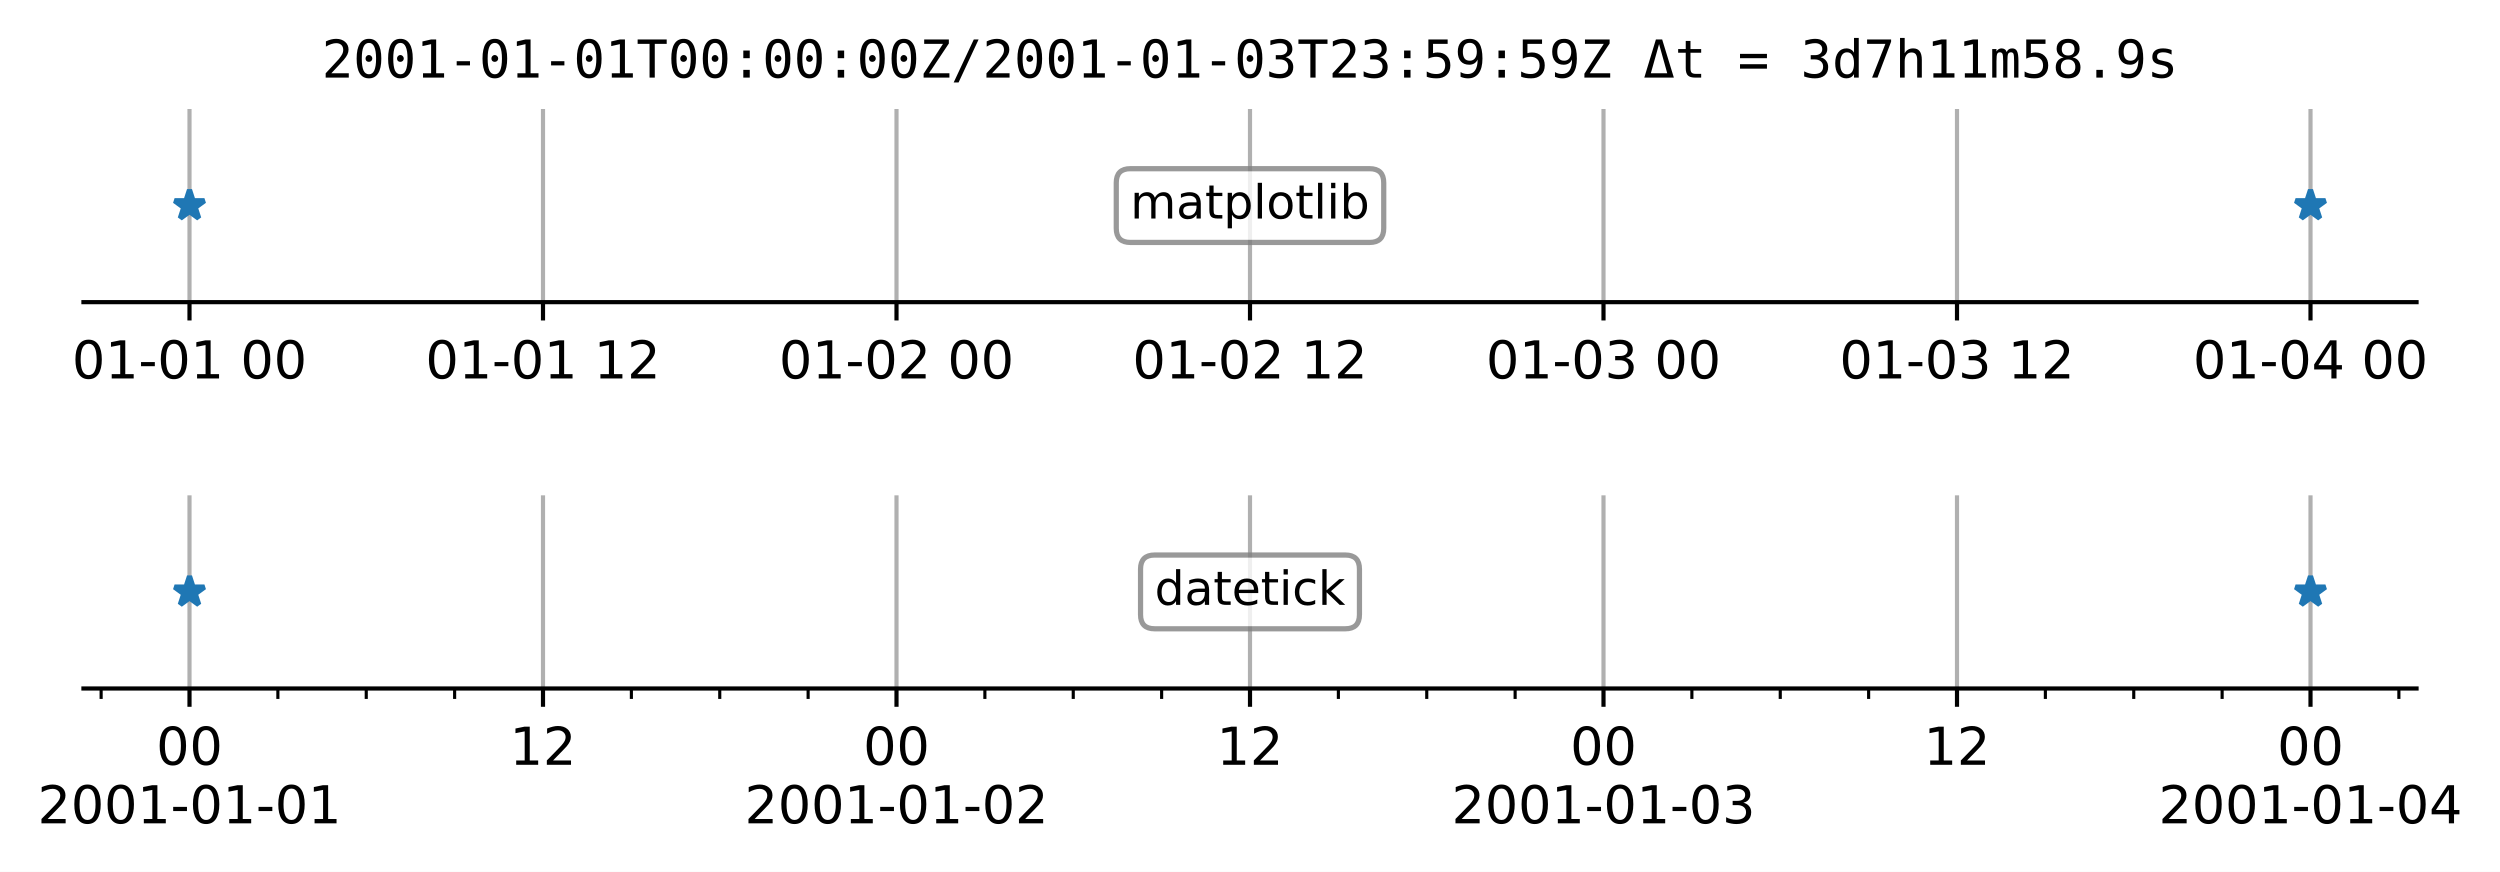
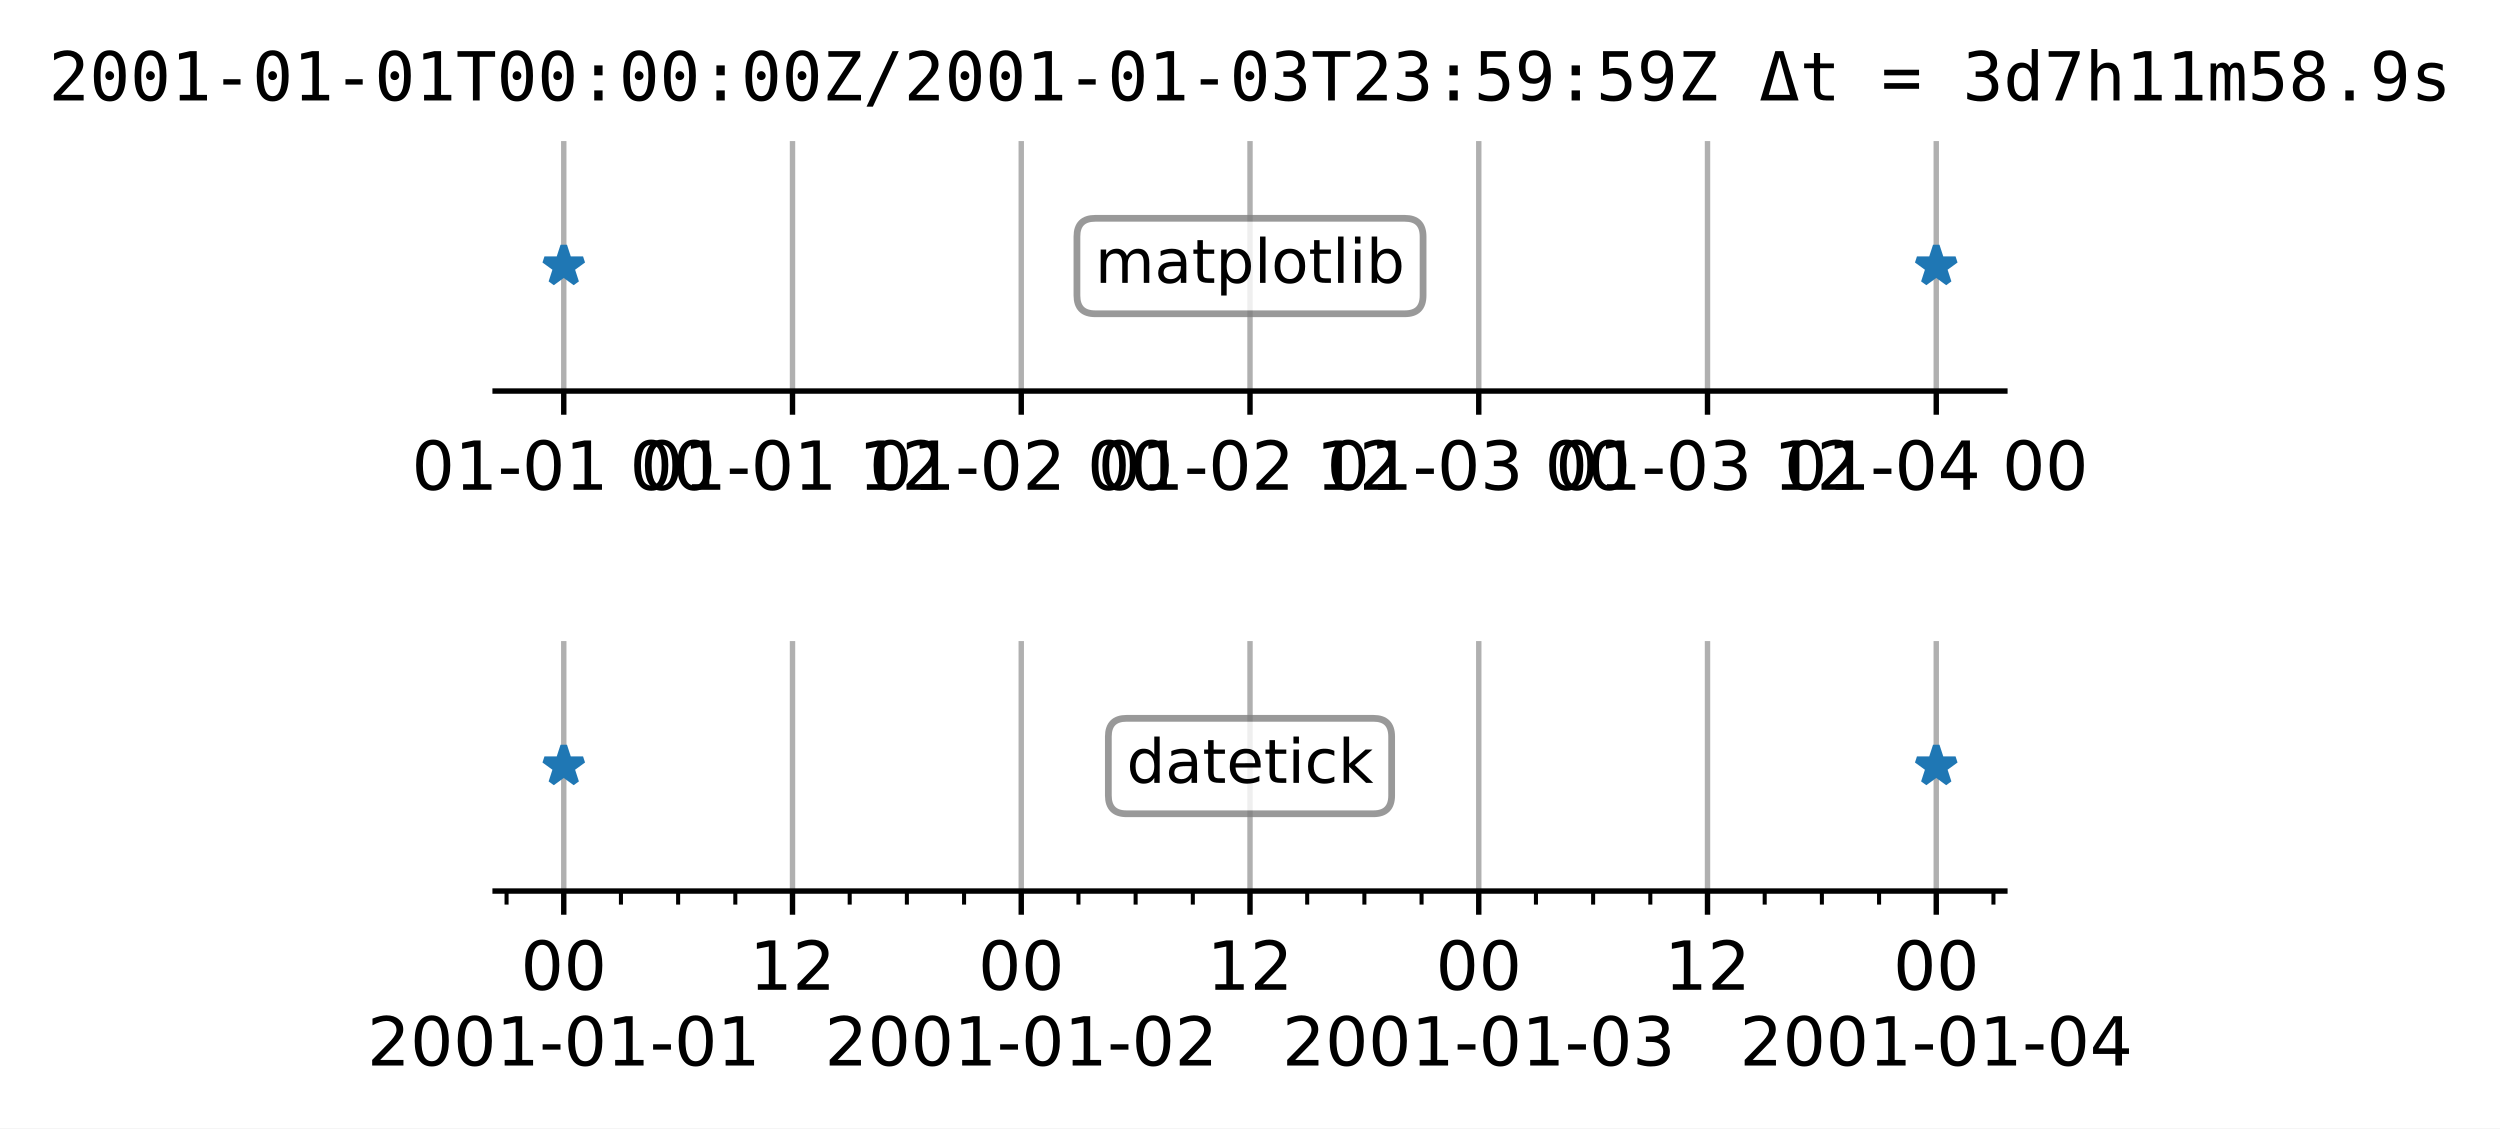
- <svg xmlns="http://www.w3.org/2000/svg" xmlns:xlink="http://www.w3.org/1999/xlink" width="478.335pt" height="166.808pt" viewBox="0 0 478.335 166.808" version="1.1">
+ <svg xmlns="http://www.w3.org/2000/svg" xmlns:xlink="http://www.w3.org/1999/xlink" width="369.598pt" height="166.808pt" viewBox="0 0 369.598 166.808" version="1.1">
  <defs>
    <style type="text/css">*{stroke-linejoin: round; stroke-linecap: butt}</style>
  </defs>
  <g id="figure_1">
    <g id="patch_1">
-       <path d="M 0 166.808  L 478.335 166.808  L 478.335 0  L 0 0  z " style="fill: #ffffff" />
+       <path d="M 0 166.808  L 369.598 166.808  L 369.598 0  L 0 0  z " style="fill: #ffffff" />
    </g>
    <g id="axes_1">
      <g id="patch_2">
-         <path d="M 15.967 57.812  L 462.367 57.812  L 462.367 20.852  L 15.967 20.852  z " style="fill: #ffffff" />
+         <path d="M 73.199 57.812  L 296.399 57.812  L 296.399 20.852  L 73.199 20.852  z " style="fill: #ffffff" />
      </g>
      <g id="matplotlib.axis_1">
        <g id="xtick_1">
          <g id="line2d_1">
-             <path d="M 36.258 57.812  L 36.258 20.852  " clip-path="url(#p197a7d5266)" style="fill: none; stroke: #b0b0b0; stroke-width: 0.8; stroke-linecap: square" />
+             <path d="M 83.345 57.812  L 83.345 20.852  " clip-path="url(#p746564288a)" style="fill: none; stroke: #b0b0b0; stroke-width: 0.8; stroke-linecap: square" />
          </g>
          <g id="line2d_2">
            <defs>
              <path id="m1e6c41ab66" d="M 0 0  L 0 3.5  " style="stroke: #000000; stroke-width: 0.8" />
            </defs>
            <g>
-               <use xlink:href="#m1e6c41ab66" x="36.258" y="57.812" style="stroke: #000000; stroke-width: 0.8" />
+               <use xlink:href="#m1e6c41ab66" x="83.345" y="57.812" style="stroke: #000000; stroke-width: 0.8" />
            </g>
          </g>
          <g id="text_1">
-             <text style="font-size: 10px; font-family: 'DejaVu Sans', 'Bitstream Vera Sans', 'Computer Modern Sans Serif', 'Lucida Grande', 'Verdana', 'Geneva', 'Lucid', 'Arial', 'Helvetica', 'Avant Garde', sans-serif; text-anchor: middle" x="36.258" y="72.41" transform="rotate(-0 36.25781 72.41)">01-01 00</text>
+             <text style="font-size: 10px; font-family: 'DejaVu Sans', 'Bitstream Vera Sans', 'Computer Modern Sans Serif', 'Lucida Grande', 'Verdana', 'Geneva', 'Lucid', 'Arial', 'Helvetica', 'Avant Garde', sans-serif; text-anchor: middle" x="83.345" y="72.41" transform="rotate(-0 83.34467 72.41)">01-01 00</text>
          </g>
        </g>
        <g id="xtick_2">
          <g id="line2d_3">
-             <path d="M 103.894 57.812  L 103.894 20.852  " clip-path="url(#p197a7d5266)" style="fill: none; stroke: #b0b0b0; stroke-width: 0.8; stroke-linecap: square" />
+             <path d="M 117.163 57.812  L 117.163 20.852  " clip-path="url(#p746564288a)" style="fill: none; stroke: #b0b0b0; stroke-width: 0.8; stroke-linecap: square" />
          </g>
          <g id="line2d_4">
            <g>
-               <use xlink:href="#m1e6c41ab66" x="103.894" y="57.812" style="stroke: #000000; stroke-width: 0.8" />
+               <use xlink:href="#m1e6c41ab66" x="117.163" y="57.812" style="stroke: #000000; stroke-width: 0.8" />
            </g>
          </g>
          <g id="text_2">
-             <text style="font-size: 10px; font-family: 'DejaVu Sans', 'Bitstream Vera Sans', 'Computer Modern Sans Serif', 'Lucida Grande', 'Verdana', 'Geneva', 'Lucid', 'Arial', 'Helvetica', 'Avant Garde', sans-serif; text-anchor: middle" x="103.894" y="72.41" transform="rotate(-0 103.8944 72.41)">01-01 12</text>
+             <text style="font-size: 10px; font-family: 'DejaVu Sans', 'Bitstream Vera Sans', 'Computer Modern Sans Serif', 'Lucida Grande', 'Verdana', 'Geneva', 'Lucid', 'Arial', 'Helvetica', 'Avant Garde', sans-serif; text-anchor: middle" x="117.163" y="72.41" transform="rotate(-0 117.163 72.41)">01-01 12</text>
          </g>
        </g>
        <g id="xtick_3">
          <g id="line2d_5">
-             <path d="M 171.531 57.812  L 171.531 20.852  " clip-path="url(#p197a7d5266)" style="fill: none; stroke: #b0b0b0; stroke-width: 0.8; stroke-linecap: square" />
+             <path d="M 150.981 57.812  L 150.981 20.852  " clip-path="url(#p746564288a)" style="fill: none; stroke: #b0b0b0; stroke-width: 0.8; stroke-linecap: square" />
          </g>
          <g id="line2d_6">
            <g>
-               <use xlink:href="#m1e6c41ab66" x="171.531" y="57.812" style="stroke: #000000; stroke-width: 0.8" />
+               <use xlink:href="#m1e6c41ab66" x="150.981" y="57.812" style="stroke: #000000; stroke-width: 0.8" />
            </g>
          </g>
          <g id="text_3">
-             <text style="font-size: 10px; font-family: 'DejaVu Sans', 'Bitstream Vera Sans', 'Computer Modern Sans Serif', 'Lucida Grande', 'Verdana', 'Geneva', 'Lucid', 'Arial', 'Helvetica', 'Avant Garde', sans-serif; text-anchor: middle" x="171.531" y="72.41" transform="rotate(-0 171.5311 72.41)">01-02 00</text>
+             <text style="font-size: 10px; font-family: 'DejaVu Sans', 'Bitstream Vera Sans', 'Computer Modern Sans Serif', 'Lucida Grande', 'Verdana', 'Geneva', 'Lucid', 'Arial', 'Helvetica', 'Avant Garde', sans-serif; text-anchor: middle" x="150.981" y="72.41" transform="rotate(-0 150.9813 72.41)">01-02 00</text>
          </g>
        </g>
        <g id="xtick_4">
          <g id="line2d_7">
-             <path d="M 239.168 57.812  L 239.168 20.852  " clip-path="url(#p197a7d5266)" style="fill: none; stroke: #b0b0b0; stroke-width: 0.8; stroke-linecap: square" />
+             <path d="M 184.8 57.812  L 184.8 20.852  " clip-path="url(#p746564288a)" style="fill: none; stroke: #b0b0b0; stroke-width: 0.8; stroke-linecap: square" />
          </g>
          <g id="line2d_8">
            <g>
-               <use xlink:href="#m1e6c41ab66" x="239.168" y="57.812" style="stroke: #000000; stroke-width: 0.8" />
+               <use xlink:href="#m1e6c41ab66" x="184.8" y="57.812" style="stroke: #000000; stroke-width: 0.8" />
            </g>
          </g>
          <g id="text_4">
-             <text style="font-size: 10px; font-family: 'DejaVu Sans', 'Bitstream Vera Sans', 'Computer Modern Sans Serif', 'Lucida Grande', 'Verdana', 'Geneva', 'Lucid', 'Arial', 'Helvetica', 'Avant Garde', sans-serif; text-anchor: middle" x="239.168" y="72.41" transform="rotate(-0 239.1677 72.41)">01-02 12</text>
+             <text style="font-size: 10px; font-family: 'DejaVu Sans', 'Bitstream Vera Sans', 'Computer Modern Sans Serif', 'Lucida Grande', 'Verdana', 'Geneva', 'Lucid', 'Arial', 'Helvetica', 'Avant Garde', sans-serif; text-anchor: middle" x="184.8" y="72.41" transform="rotate(-0 184.7996 72.41)">01-02 12</text>
          </g>
        </g>
        <g id="xtick_5">
          <g id="line2d_9">
-             <path d="M 306.804 57.812  L 306.804 20.852  " clip-path="url(#p197a7d5266)" style="fill: none; stroke: #b0b0b0; stroke-width: 0.8; stroke-linecap: square" />
+             <path d="M 218.618 57.812  L 218.618 20.852  " clip-path="url(#p746564288a)" style="fill: none; stroke: #b0b0b0; stroke-width: 0.8; stroke-linecap: square" />
          </g>
          <g id="line2d_10">
            <g>
-               <use xlink:href="#m1e6c41ab66" x="306.804" y="57.812" style="stroke: #000000; stroke-width: 0.8" />
+               <use xlink:href="#m1e6c41ab66" x="218.618" y="57.812" style="stroke: #000000; stroke-width: 0.8" />
            </g>
          </g>
          <g id="text_5">
-             <text style="font-size: 10px; font-family: 'DejaVu Sans', 'Bitstream Vera Sans', 'Computer Modern Sans Serif', 'Lucida Grande', 'Verdana', 'Geneva', 'Lucid', 'Arial', 'Helvetica', 'Avant Garde', sans-serif; text-anchor: middle" x="306.804" y="72.41" transform="rotate(-0 306.8043 72.41)">01-03 00</text>
+             <text style="font-size: 10px; font-family: 'DejaVu Sans', 'Bitstream Vera Sans', 'Computer Modern Sans Serif', 'Lucida Grande', 'Verdana', 'Geneva', 'Lucid', 'Arial', 'Helvetica', 'Avant Garde', sans-serif; text-anchor: middle" x="218.618" y="72.41" transform="rotate(-0 218.6179 72.41)">01-03 00</text>
          </g>
        </g>
        <g id="xtick_6">
          <g id="line2d_11">
-             <path d="M 374.441 57.812  L 374.441 20.852  " clip-path="url(#p197a7d5266)" style="fill: none; stroke: #b0b0b0; stroke-width: 0.8; stroke-linecap: square" />
+             <path d="M 252.436 57.812  L 252.436 20.852  " clip-path="url(#p746564288a)" style="fill: none; stroke: #b0b0b0; stroke-width: 0.8; stroke-linecap: square" />
          </g>
          <g id="line2d_12">
            <g>
-               <use xlink:href="#m1e6c41ab66" x="374.441" y="57.812" style="stroke: #000000; stroke-width: 0.8" />
+               <use xlink:href="#m1e6c41ab66" x="252.436" y="57.812" style="stroke: #000000; stroke-width: 0.8" />
            </g>
          </g>
          <g id="text_6">
-             <text style="font-size: 10px; font-family: 'DejaVu Sans', 'Bitstream Vera Sans', 'Computer Modern Sans Serif', 'Lucida Grande', 'Verdana', 'Geneva', 'Lucid', 'Arial', 'Helvetica', 'Avant Garde', sans-serif; text-anchor: middle" x="374.441" y="72.41" transform="rotate(-0 374.4409 72.41)">01-03 12</text>
+             <text style="font-size: 10px; font-family: 'DejaVu Sans', 'Bitstream Vera Sans', 'Computer Modern Sans Serif', 'Lucida Grande', 'Verdana', 'Geneva', 'Lucid', 'Arial', 'Helvetica', 'Avant Garde', sans-serif; text-anchor: middle" x="252.436" y="72.41" transform="rotate(-0 252.4362 72.41)">01-03 12</text>
          </g>
        </g>
        <g id="xtick_7">
          <g id="line2d_13">
-             <path d="M 442.078 57.812  L 442.078 20.852  " clip-path="url(#p197a7d5266)" style="fill: none; stroke: #b0b0b0; stroke-width: 0.8; stroke-linecap: square" />
+             <path d="M 286.255 57.812  L 286.255 20.852  " clip-path="url(#p746564288a)" style="fill: none; stroke: #b0b0b0; stroke-width: 0.8; stroke-linecap: square" />
          </g>
          <g id="line2d_14">
            <g>
-               <use xlink:href="#m1e6c41ab66" x="442.078" y="57.812" style="stroke: #000000; stroke-width: 0.8" />
+               <use xlink:href="#m1e6c41ab66" x="286.255" y="57.812" style="stroke: #000000; stroke-width: 0.8" />
            </g>
          </g>
          <g id="text_7">
-             <text style="font-size: 10px; font-family: 'DejaVu Sans', 'Bitstream Vera Sans', 'Computer Modern Sans Serif', 'Lucida Grande', 'Verdana', 'Geneva', 'Lucid', 'Arial', 'Helvetica', 'Avant Garde', sans-serif; text-anchor: middle" x="442.078" y="72.41" transform="rotate(-0 442.0776 72.41)">01-04 00</text>
+             <text style="font-size: 10px; font-family: 'DejaVu Sans', 'Bitstream Vera Sans', 'Computer Modern Sans Serif', 'Lucida Grande', 'Verdana', 'Geneva', 'Lucid', 'Arial', 'Helvetica', 'Avant Garde', sans-serif; text-anchor: middle" x="286.255" y="72.41" transform="rotate(-0 286.2545 72.41)">01-04 00</text>
          </g>
        </g>
      </g>
      <g id="line2d_15">
        <defs>
          <path id="maf42e94cd1" d="M 0 -3  L -0.674 -0.927  L -2.853 -0.927  L -1.09 0.354  L -1.763 2.427  L -0 1.146  L 1.763 2.427  L 1.09 0.354  L 2.853 -0.927  L 0.674 -0.927  z " style="stroke: #1f77b4; stroke-linejoin: bevel" />
        </defs>
-         <g clip-path="url(#p197a7d5266)">
-           <use xlink:href="#maf42e94cd1" x="36.258" y="39.332" style="fill: #1f77b4; stroke: #1f77b4; stroke-linejoin: bevel" />
-           <use xlink:href="#maf42e94cd1" x="442.076" y="39.332" style="fill: #1f77b4; stroke: #1f77b4; stroke-linejoin: bevel" />
+         <g clip-path="url(#p746564288a)">
+           <use xlink:href="#maf42e94cd1" x="83.345" y="39.332" style="fill: #1f77b4; stroke: #1f77b4; stroke-linejoin: bevel" />
+           <use xlink:href="#maf42e94cd1" x="286.254" y="39.332" style="fill: #1f77b4; stroke: #1f77b4; stroke-linejoin: bevel" />
        </g>
      </g>
      <g id="patch_3">
-         <path d="M 15.967 57.812  L 462.367 57.812  " style="fill: none; stroke: #000000; stroke-width: 0.8; stroke-linejoin: miter; stroke-linecap: square" />
+         <path d="M 73.199 57.812  L 296.399 57.812  " style="fill: none; stroke: #000000; stroke-width: 0.8; stroke-linejoin: miter; stroke-linecap: square" />
      </g>
      <g id="text_8">
        <g id="patch_4">
-           <path d="M 216.28 46.387  L 262.054 46.387  Q 264.754 46.387 264.754 43.687  L 264.754 34.976  Q 264.754 32.276 262.054 32.276  L 216.28 32.276  Q 213.58 32.276 213.58 34.976  L 213.58 43.687  Q 213.58 46.387 216.28 46.387  z " style="fill: #ffffff; opacity: 0.8; stroke: #808080; stroke-linejoin: miter" />
-         </g>
-         <text style="font-size: 9px; font-family: 'DejaVu Sans', 'Bitstream Vera Sans', 'Computer Modern Sans Serif', 'Lucida Grande', 'Verdana', 'Geneva', 'Lucid', 'Arial', 'Helvetica', 'Avant Garde', sans-serif; text-anchor: middle" x="239.167" y="41.815" transform="rotate(-0 239.1669 41.815)">matplotlib</text>
+           <path d="M 161.912 46.387  L 207.686 46.387  Q 210.386 46.387 210.386 43.687  L 210.386 34.976  Q 210.386 32.276 207.686 32.276  L 161.912 32.276  Q 159.213 32.276 159.213 34.976  L 159.213 43.687  Q 159.213 46.387 161.912 46.387  z " style="fill: #ffffff; opacity: 0.8; stroke: #808080; stroke-linejoin: miter" />
+         </g>
+         <text style="font-size: 9px; font-family: 'DejaVu Sans', 'Bitstream Vera Sans', 'Computer Modern Sans Serif', 'Lucida Grande', 'Verdana', 'Geneva', 'Lucid', 'Arial', 'Helvetica', 'Avant Garde', sans-serif; text-anchor: middle" x="184.799" y="41.815" transform="rotate(-0 184.7992 41.815)">matplotlib</text>
      </g>
      <g id="text_9">
-         <text style="font-size: 10px; font-family: 'DejaVu Sans Mono', 'Bitstream Vera Sans Mono', 'Computer Modern Typewriter', 'Andale Mono', 'Nimbus Mono L', 'Courier New', 'Courier', 'Fixed', 'Terminal', monospace; text-anchor: middle" x="239.167" y="14.852" transform="rotate(-0 239.1669 14.85156)">2001-01-01T00:00:00Z/2001-01-03T23:59:59Z Δt = 3d7h11m58.9s</text>
+         <text style="font-size: 10px; font-family: 'DejaVu Sans Mono', 'Bitstream Vera Sans Mono', 'Computer Modern Typewriter', 'Andale Mono', 'Nimbus Mono L', 'Courier New', 'Courier', 'Fixed', 'Terminal', monospace; text-anchor: middle" x="184.799" y="14.852" transform="rotate(-0 184.7992 14.85156)">2001-01-01T00:00:00Z/2001-01-03T23:59:59Z Δt = 3d7h11m58.9s</text>
      </g>
    </g>
    <g id="axes_2">
      <g id="patch_5">
-         <path d="M 15.967 131.732  L 462.367 131.732  L 462.367 94.772  L 15.967 94.772  z " style="fill: #ffffff" />
+         <path d="M 73.199 131.732  L 296.399 131.732  L 296.399 94.772  L 73.199 94.772  z " style="fill: #ffffff" />
      </g>
      <g id="matplotlib.axis_2">
        <g id="xtick_8">
          <g id="line2d_16">
-             <path d="M 36.258 131.732  L 36.258 94.772  " clip-path="url(#p3c443ca3a5)" style="fill: none; stroke: #b0b0b0; stroke-width: 0.8; stroke-linecap: square" />
+             <path d="M 83.345 131.732  L 83.345 94.772  " clip-path="url(#pf33b0b6771)" style="fill: none; stroke: #b0b0b0; stroke-width: 0.8; stroke-linecap: square" />
          </g>
          <g id="line2d_17">
            <g>
-               <use xlink:href="#m1e6c41ab66" x="36.258" y="131.732" style="stroke: #000000; stroke-width: 0.8" />
+               <use xlink:href="#m1e6c41ab66" x="83.345" y="131.732" style="stroke: #000000; stroke-width: 0.8" />
            </g>
          </g>
          <g id="text_10">
-             <text style="font-size: 10px; font-family: 'DejaVu Sans', 'Bitstream Vera Sans', 'Computer Modern Sans Serif', 'Lucida Grande', 'Verdana', 'Geneva', 'Lucid', 'Arial', 'Helvetica', 'Avant Garde', sans-serif" transform="translate(29.89531 146.33)">00</text>
-             <text style="font-size: 10px; font-family: 'DejaVu Sans', 'Bitstream Vera Sans', 'Computer Modern Sans Serif', 'Lucida Grande', 'Verdana', 'Geneva', 'Lucid', 'Arial', 'Helvetica', 'Avant Garde', sans-serif" transform="translate(7.2 157.5278)">2001-01-01</text>
+             <text style="font-size: 10px; font-family: 'DejaVu Sans', 'Bitstream Vera Sans', 'Computer Modern Sans Serif', 'Lucida Grande', 'Verdana', 'Geneva', 'Lucid', 'Arial', 'Helvetica', 'Avant Garde', sans-serif" transform="translate(76.98217 146.33)">00</text>
+             <text style="font-size: 10px; font-family: 'DejaVu Sans', 'Bitstream Vera Sans', 'Computer Modern Sans Serif', 'Lucida Grande', 'Verdana', 'Geneva', 'Lucid', 'Arial', 'Helvetica', 'Avant Garde', sans-serif" transform="translate(54.28686 157.5278)">2001-01-01</text>
          </g>
        </g>
        <g id="xtick_9">
          <g id="line2d_18">
-             <path d="M 103.894 131.732  L 103.894 94.772  " clip-path="url(#p3c443ca3a5)" style="fill: none; stroke: #b0b0b0; stroke-width: 0.8; stroke-linecap: square" />
+             <path d="M 117.163 131.732  L 117.163 94.772  " clip-path="url(#pf33b0b6771)" style="fill: none; stroke: #b0b0b0; stroke-width: 0.8; stroke-linecap: square" />
          </g>
          <g id="line2d_19">
            <g>
-               <use xlink:href="#m1e6c41ab66" x="103.894" y="131.732" style="stroke: #000000; stroke-width: 0.8" />
+               <use xlink:href="#m1e6c41ab66" x="117.163" y="131.732" style="stroke: #000000; stroke-width: 0.8" />
            </g>
          </g>
          <g id="text_11">
-             <text style="font-size: 10px; font-family: 'DejaVu Sans', 'Bitstream Vera Sans', 'Computer Modern Sans Serif', 'Lucida Grande', 'Verdana', 'Geneva', 'Lucid', 'Arial', 'Helvetica', 'Avant Garde', sans-serif; text-anchor: middle" x="103.894" y="146.33" transform="rotate(-0 103.8944 146.33)">12</text>
+             <text style="font-size: 10px; font-family: 'DejaVu Sans', 'Bitstream Vera Sans', 'Computer Modern Sans Serif', 'Lucida Grande', 'Verdana', 'Geneva', 'Lucid', 'Arial', 'Helvetica', 'Avant Garde', sans-serif; text-anchor: middle" x="117.163" y="146.33" transform="rotate(-0 117.163 146.33)">12</text>
          </g>
        </g>
        <g id="xtick_10">
          <g id="line2d_20">
-             <path d="M 171.531 131.732  L 171.531 94.772  " clip-path="url(#p3c443ca3a5)" style="fill: none; stroke: #b0b0b0; stroke-width: 0.8; stroke-linecap: square" />
+             <path d="M 150.981 131.732  L 150.981 94.772  " clip-path="url(#pf33b0b6771)" style="fill: none; stroke: #b0b0b0; stroke-width: 0.8; stroke-linecap: square" />
          </g>
          <g id="line2d_21">
            <g>
-               <use xlink:href="#m1e6c41ab66" x="171.531" y="131.732" style="stroke: #000000; stroke-width: 0.8" />
+               <use xlink:href="#m1e6c41ab66" x="150.981" y="131.732" style="stroke: #000000; stroke-width: 0.8" />
            </g>
          </g>
          <g id="text_12">
-             <text style="font-size: 10px; font-family: 'DejaVu Sans', 'Bitstream Vera Sans', 'Computer Modern Sans Serif', 'Lucida Grande', 'Verdana', 'Geneva', 'Lucid', 'Arial', 'Helvetica', 'Avant Garde', sans-serif" transform="translate(165.1686 146.33)">00</text>
-             <text style="font-size: 10px; font-family: 'DejaVu Sans', 'Bitstream Vera Sans', 'Computer Modern Sans Serif', 'Lucida Grande', 'Verdana', 'Geneva', 'Lucid', 'Arial', 'Helvetica', 'Avant Garde', sans-serif" transform="translate(142.4732 157.5278)">2001-01-02</text>
+             <text style="font-size: 10px; font-family: 'DejaVu Sans', 'Bitstream Vera Sans', 'Computer Modern Sans Serif', 'Lucida Grande', 'Verdana', 'Geneva', 'Lucid', 'Arial', 'Helvetica', 'Avant Garde', sans-serif" transform="translate(144.6188 146.33)">00</text>
+             <text style="font-size: 10px; font-family: 'DejaVu Sans', 'Bitstream Vera Sans', 'Computer Modern Sans Serif', 'Lucida Grande', 'Verdana', 'Geneva', 'Lucid', 'Arial', 'Helvetica', 'Avant Garde', sans-serif" transform="translate(121.9235 157.5278)">2001-01-02</text>
          </g>
        </g>
        <g id="xtick_11">
          <g id="line2d_22">
-             <path d="M 239.168 131.732  L 239.168 94.772  " clip-path="url(#p3c443ca3a5)" style="fill: none; stroke: #b0b0b0; stroke-width: 0.8; stroke-linecap: square" />
+             <path d="M 184.8 131.732  L 184.8 94.772  " clip-path="url(#pf33b0b6771)" style="fill: none; stroke: #b0b0b0; stroke-width: 0.8; stroke-linecap: square" />
          </g>
          <g id="line2d_23">
            <g>
-               <use xlink:href="#m1e6c41ab66" x="239.168" y="131.732" style="stroke: #000000; stroke-width: 0.8" />
+               <use xlink:href="#m1e6c41ab66" x="184.8" y="131.732" style="stroke: #000000; stroke-width: 0.8" />
            </g>
          </g>
          <g id="text_13">
-             <text style="font-size: 10px; font-family: 'DejaVu Sans', 'Bitstream Vera Sans', 'Computer Modern Sans Serif', 'Lucida Grande', 'Verdana', 'Geneva', 'Lucid', 'Arial', 'Helvetica', 'Avant Garde', sans-serif; text-anchor: middle" x="239.168" y="146.33" transform="rotate(-0 239.1677 146.33)">12</text>
+             <text style="font-size: 10px; font-family: 'DejaVu Sans', 'Bitstream Vera Sans', 'Computer Modern Sans Serif', 'Lucida Grande', 'Verdana', 'Geneva', 'Lucid', 'Arial', 'Helvetica', 'Avant Garde', sans-serif; text-anchor: middle" x="184.8" y="146.33" transform="rotate(-0 184.7996 146.33)">12</text>
          </g>
        </g>
        <g id="xtick_12">
          <g id="line2d_24">
-             <path d="M 306.804 131.732  L 306.804 94.772  " clip-path="url(#p3c443ca3a5)" style="fill: none; stroke: #b0b0b0; stroke-width: 0.8; stroke-linecap: square" />
+             <path d="M 218.618 131.732  L 218.618 94.772  " clip-path="url(#pf33b0b6771)" style="fill: none; stroke: #b0b0b0; stroke-width: 0.8; stroke-linecap: square" />
          </g>
          <g id="line2d_25">
            <g>
-               <use xlink:href="#m1e6c41ab66" x="306.804" y="131.732" style="stroke: #000000; stroke-width: 0.8" />
+               <use xlink:href="#m1e6c41ab66" x="218.618" y="131.732" style="stroke: #000000; stroke-width: 0.8" />
            </g>
          </g>
          <g id="text_14">
-             <text style="font-size: 10px; font-family: 'DejaVu Sans', 'Bitstream Vera Sans', 'Computer Modern Sans Serif', 'Lucida Grande', 'Verdana', 'Geneva', 'Lucid', 'Arial', 'Helvetica', 'Avant Garde', sans-serif" transform="translate(300.4418 146.33)">00</text>
-             <text style="font-size: 10px; font-family: 'DejaVu Sans', 'Bitstream Vera Sans', 'Computer Modern Sans Serif', 'Lucida Grande', 'Verdana', 'Geneva', 'Lucid', 'Arial', 'Helvetica', 'Avant Garde', sans-serif" transform="translate(277.7465 157.5278)">2001-01-03</text>
+             <text style="font-size: 10px; font-family: 'DejaVu Sans', 'Bitstream Vera Sans', 'Computer Modern Sans Serif', 'Lucida Grande', 'Verdana', 'Geneva', 'Lucid', 'Arial', 'Helvetica', 'Avant Garde', sans-serif" transform="translate(212.2554 146.33)">00</text>
+             <text style="font-size: 10px; font-family: 'DejaVu Sans', 'Bitstream Vera Sans', 'Computer Modern Sans Serif', 'Lucida Grande', 'Verdana', 'Geneva', 'Lucid', 'Arial', 'Helvetica', 'Avant Garde', sans-serif" transform="translate(189.5601 157.5278)">2001-01-03</text>
          </g>
        </g>
        <g id="xtick_13">
          <g id="line2d_26">
-             <path d="M 374.441 131.732  L 374.441 94.772  " clip-path="url(#p3c443ca3a5)" style="fill: none; stroke: #b0b0b0; stroke-width: 0.8; stroke-linecap: square" />
+             <path d="M 252.436 131.732  L 252.436 94.772  " clip-path="url(#pf33b0b6771)" style="fill: none; stroke: #b0b0b0; stroke-width: 0.8; stroke-linecap: square" />
          </g>
          <g id="line2d_27">
            <g>
-               <use xlink:href="#m1e6c41ab66" x="374.441" y="131.732" style="stroke: #000000; stroke-width: 0.8" />
+               <use xlink:href="#m1e6c41ab66" x="252.436" y="131.732" style="stroke: #000000; stroke-width: 0.8" />
            </g>
          </g>
          <g id="text_15">
-             <text style="font-size: 10px; font-family: 'DejaVu Sans', 'Bitstream Vera Sans', 'Computer Modern Sans Serif', 'Lucida Grande', 'Verdana', 'Geneva', 'Lucid', 'Arial', 'Helvetica', 'Avant Garde', sans-serif; text-anchor: middle" x="374.441" y="146.33" transform="rotate(-0 374.4409 146.33)">12</text>
+             <text style="font-size: 10px; font-family: 'DejaVu Sans', 'Bitstream Vera Sans', 'Computer Modern Sans Serif', 'Lucida Grande', 'Verdana', 'Geneva', 'Lucid', 'Arial', 'Helvetica', 'Avant Garde', sans-serif; text-anchor: middle" x="252.436" y="146.33" transform="rotate(-0 252.4362 146.33)">12</text>
          </g>
        </g>
        <g id="xtick_14">
          <g id="line2d_28">
-             <path d="M 442.078 131.732  L 442.078 94.772  " clip-path="url(#p3c443ca3a5)" style="fill: none; stroke: #b0b0b0; stroke-width: 0.8; stroke-linecap: square" />
+             <path d="M 286.255 131.732  L 286.255 94.772  " clip-path="url(#pf33b0b6771)" style="fill: none; stroke: #b0b0b0; stroke-width: 0.8; stroke-linecap: square" />
          </g>
          <g id="line2d_29">
            <g>
-               <use xlink:href="#m1e6c41ab66" x="442.078" y="131.732" style="stroke: #000000; stroke-width: 0.8" />
+               <use xlink:href="#m1e6c41ab66" x="286.255" y="131.732" style="stroke: #000000; stroke-width: 0.8" />
            </g>
          </g>
          <g id="text_16">
-             <text style="font-size: 10px; font-family: 'DejaVu Sans', 'Bitstream Vera Sans', 'Computer Modern Sans Serif', 'Lucida Grande', 'Verdana', 'Geneva', 'Lucid', 'Arial', 'Helvetica', 'Avant Garde', sans-serif" transform="translate(435.7151 146.33)">00</text>
-             <text style="font-size: 10px; font-family: 'DejaVu Sans', 'Bitstream Vera Sans', 'Computer Modern Sans Serif', 'Lucida Grande', 'Verdana', 'Geneva', 'Lucid', 'Arial', 'Helvetica', 'Avant Garde', sans-serif" transform="translate(413.0197 157.5278)">2001-01-04</text>
+             <text style="font-size: 10px; font-family: 'DejaVu Sans', 'Bitstream Vera Sans', 'Computer Modern Sans Serif', 'Lucida Grande', 'Verdana', 'Geneva', 'Lucid', 'Arial', 'Helvetica', 'Avant Garde', sans-serif" transform="translate(279.892 146.33)">00</text>
+             <text style="font-size: 10px; font-family: 'DejaVu Sans', 'Bitstream Vera Sans', 'Computer Modern Sans Serif', 'Lucida Grande', 'Verdana', 'Geneva', 'Lucid', 'Arial', 'Helvetica', 'Avant Garde', sans-serif" transform="translate(257.1967 157.5278)">2001-01-04</text>
          </g>
        </g>
        <g id="xtick_15">
          <g id="line2d_30">
            <defs>
              <path id="m7da8c832f9" d="M 0 0  L 0 2  " style="stroke: #000000; stroke-width: 0.6" />
            </defs>
            <g>
-               <use xlink:href="#m7da8c832f9" x="19.349" y="131.732" style="stroke: #000000; stroke-width: 0.6" />
+               <use xlink:href="#m7da8c832f9" x="74.89" y="131.732" style="stroke: #000000; stroke-width: 0.6" />
            </g>
          </g>
        </g>
        <g id="xtick_16">
          <g id="line2d_31">
            <g>
-               <use xlink:href="#m7da8c832f9" x="53.167" y="131.732" style="stroke: #000000; stroke-width: 0.6" />
+               <use xlink:href="#m7da8c832f9" x="91.799" y="131.732" style="stroke: #000000; stroke-width: 0.6" />
            </g>
          </g>
        </g>
        <g id="xtick_17">
          <g id="line2d_32">
            <g>
-               <use xlink:href="#m7da8c832f9" x="70.076" y="131.732" style="stroke: #000000; stroke-width: 0.6" />
+               <use xlink:href="#m7da8c832f9" x="100.254" y="131.732" style="stroke: #000000; stroke-width: 0.6" />
            </g>
          </g>
        </g>
        <g id="xtick_18">
          <g id="line2d_33">
            <g>
-               <use xlink:href="#m7da8c832f9" x="86.985" y="131.732" style="stroke: #000000; stroke-width: 0.6" />
+               <use xlink:href="#m7da8c832f9" x="108.708" y="131.732" style="stroke: #000000; stroke-width: 0.6" />
            </g>
          </g>
        </g>
        <g id="xtick_19">
          <g id="line2d_34">
            <g>
-               <use xlink:href="#m7da8c832f9" x="120.804" y="131.732" style="stroke: #000000; stroke-width: 0.6" />
+               <use xlink:href="#m7da8c832f9" x="125.618" y="131.732" style="stroke: #000000; stroke-width: 0.6" />
            </g>
          </g>
        </g>
        <g id="xtick_20">
          <g id="line2d_35">
            <g>
-               <use xlink:href="#m7da8c832f9" x="137.713" y="131.732" style="stroke: #000000; stroke-width: 0.6" />
+               <use xlink:href="#m7da8c832f9" x="134.072" y="131.732" style="stroke: #000000; stroke-width: 0.6" />
            </g>
          </g>
        </g>
        <g id="xtick_21">
          <g id="line2d_36">
            <g>
-               <use xlink:href="#m7da8c832f9" x="154.622" y="131.732" style="stroke: #000000; stroke-width: 0.6" />
+               <use xlink:href="#m7da8c832f9" x="142.527" y="131.732" style="stroke: #000000; stroke-width: 0.6" />
            </g>
          </g>
        </g>
        <g id="xtick_22">
          <g id="line2d_37">
            <g>
-               <use xlink:href="#m7da8c832f9" x="188.44" y="131.732" style="stroke: #000000; stroke-width: 0.6" />
+               <use xlink:href="#m7da8c832f9" x="159.436" y="131.732" style="stroke: #000000; stroke-width: 0.6" />
            </g>
          </g>
        </g>
        <g id="xtick_23">
          <g id="line2d_38">
            <g>
-               <use xlink:href="#m7da8c832f9" x="205.349" y="131.732" style="stroke: #000000; stroke-width: 0.6" />
+               <use xlink:href="#m7da8c832f9" x="167.89" y="131.732" style="stroke: #000000; stroke-width: 0.6" />
            </g>
          </g>
        </g>
        <g id="xtick_24">
          <g id="line2d_39">
            <g>
-               <use xlink:href="#m7da8c832f9" x="222.259" y="131.732" style="stroke: #000000; stroke-width: 0.6" />
+               <use xlink:href="#m7da8c832f9" x="176.345" y="131.732" style="stroke: #000000; stroke-width: 0.6" />
            </g>
          </g>
        </g>
        <g id="xtick_25">
          <g id="line2d_40">
            <g>
-               <use xlink:href="#m7da8c832f9" x="256.077" y="131.732" style="stroke: #000000; stroke-width: 0.6" />
+               <use xlink:href="#m7da8c832f9" x="193.254" y="131.732" style="stroke: #000000; stroke-width: 0.6" />
            </g>
          </g>
        </g>
        <g id="xtick_26">
          <g id="line2d_41">
            <g>
-               <use xlink:href="#m7da8c832f9" x="272.986" y="131.732" style="stroke: #000000; stroke-width: 0.6" />
+               <use xlink:href="#m7da8c832f9" x="201.709" y="131.732" style="stroke: #000000; stroke-width: 0.6" />
            </g>
          </g>
        </g>
        <g id="xtick_27">
          <g id="line2d_42">
            <g>
-               <use xlink:href="#m7da8c832f9" x="289.895" y="131.732" style="stroke: #000000; stroke-width: 0.6" />
+               <use xlink:href="#m7da8c832f9" x="210.163" y="131.732" style="stroke: #000000; stroke-width: 0.6" />
            </g>
          </g>
        </g>
        <g id="xtick_28">
          <g id="line2d_43">
            <g>
-               <use xlink:href="#m7da8c832f9" x="323.713" y="131.732" style="stroke: #000000; stroke-width: 0.6" />
+               <use xlink:href="#m7da8c832f9" x="227.073" y="131.732" style="stroke: #000000; stroke-width: 0.6" />
            </g>
          </g>
        </g>
        <g id="xtick_29">
          <g id="line2d_44">
            <g>
-               <use xlink:href="#m7da8c832f9" x="340.623" y="131.732" style="stroke: #000000; stroke-width: 0.6" />
+               <use xlink:href="#m7da8c832f9" x="235.527" y="131.732" style="stroke: #000000; stroke-width: 0.6" />
            </g>
          </g>
        </g>
        <g id="xtick_30">
          <g id="line2d_45">
            <g>
-               <use xlink:href="#m7da8c832f9" x="357.532" y="131.732" style="stroke: #000000; stroke-width: 0.6" />
+               <use xlink:href="#m7da8c832f9" x="243.982" y="131.732" style="stroke: #000000; stroke-width: 0.6" />
            </g>
          </g>
        </g>
        <g id="xtick_31">
          <g id="line2d_46">
            <g>
-               <use xlink:href="#m7da8c832f9" x="391.35" y="131.732" style="stroke: #000000; stroke-width: 0.6" />
+               <use xlink:href="#m7da8c832f9" x="260.891" y="131.732" style="stroke: #000000; stroke-width: 0.6" />
            </g>
          </g>
        </g>
        <g id="xtick_32">
          <g id="line2d_47">
            <g>
-               <use xlink:href="#m7da8c832f9" x="408.259" y="131.732" style="stroke: #000000; stroke-width: 0.6" />
+               <use xlink:href="#m7da8c832f9" x="269.345" y="131.732" style="stroke: #000000; stroke-width: 0.6" />
            </g>
          </g>
        </g>
        <g id="xtick_33">
          <g id="line2d_48">
            <g>
-               <use xlink:href="#m7da8c832f9" x="425.168" y="131.732" style="stroke: #000000; stroke-width: 0.6" />
+               <use xlink:href="#m7da8c832f9" x="277.8" y="131.732" style="stroke: #000000; stroke-width: 0.6" />
            </g>
          </g>
        </g>
        <g id="xtick_34">
          <g id="line2d_49">
            <g>
-               <use xlink:href="#m7da8c832f9" x="458.987" y="131.732" style="stroke: #000000; stroke-width: 0.6" />
+               <use xlink:href="#m7da8c832f9" x="294.709" y="131.732" style="stroke: #000000; stroke-width: 0.6" />
            </g>
          </g>
        </g>
      </g>
      <g id="line2d_50">
-         <g clip-path="url(#p3c443ca3a5)">
-           <use xlink:href="#maf42e94cd1" x="36.258" y="113.252" style="fill: #1f77b4; stroke: #1f77b4; stroke-linejoin: bevel" />
-           <use xlink:href="#maf42e94cd1" x="442.076" y="113.252" style="fill: #1f77b4; stroke: #1f77b4; stroke-linejoin: bevel" />
+         <g clip-path="url(#pf33b0b6771)">
+           <use xlink:href="#maf42e94cd1" x="83.345" y="113.252" style="fill: #1f77b4; stroke: #1f77b4; stroke-linejoin: bevel" />
+           <use xlink:href="#maf42e94cd1" x="286.254" y="113.252" style="fill: #1f77b4; stroke: #1f77b4; stroke-linejoin: bevel" />
        </g>
      </g>
      <g id="patch_6">
-         <path d="M 15.967 131.732  L 462.367 131.732  " style="fill: none; stroke: #000000; stroke-width: 0.8; stroke-linejoin: miter; stroke-linecap: square" />
+         <path d="M 73.199 131.732  L 296.399 131.732  " style="fill: none; stroke: #000000; stroke-width: 0.8; stroke-linejoin: miter; stroke-linecap: square" />
      </g>
      <g id="text_17">
        <g id="patch_7">
-           <path d="M 220.925 120.307  L 257.409 120.307  Q 260.109 120.307 260.109 117.607  L 260.109 108.896  Q 260.109 106.196 257.409 106.196  L 220.925 106.196  Q 218.225 106.196 218.225 108.896  L 218.225 117.607  Q 218.225 120.307 220.925 120.307  z " style="fill: #ffffff; opacity: 0.8; stroke: #808080; stroke-linejoin: miter" />
-         </g>
-         <text style="font-size: 9px; font-family: 'DejaVu Sans', 'Bitstream Vera Sans', 'Computer Modern Sans Serif', 'Lucida Grande', 'Verdana', 'Geneva', 'Lucid', 'Arial', 'Helvetica', 'Avant Garde', sans-serif; text-anchor: middle" x="239.167" y="115.735" transform="rotate(-0 239.1669 115.735)">datetick</text>
+           <path d="M 166.557 120.307  L 203.041 120.307  Q 205.741 120.307 205.741 117.607  L 205.741 108.896  Q 205.741 106.196 203.041 106.196  L 166.557 106.196  Q 163.857 106.196 163.857 108.896  L 163.857 117.607  Q 163.857 120.307 166.557 120.307  z " style="fill: #ffffff; opacity: 0.8; stroke: #808080; stroke-linejoin: miter" />
+         </g>
+         <text style="font-size: 9px; font-family: 'DejaVu Sans', 'Bitstream Vera Sans', 'Computer Modern Sans Serif', 'Lucida Grande', 'Verdana', 'Geneva', 'Lucid', 'Arial', 'Helvetica', 'Avant Garde', sans-serif; text-anchor: middle" x="184.799" y="115.735" transform="rotate(-0 184.7992 115.735)">datetick</text>
      </g>
    </g>
  </g>
  <defs>
-     <clipPath id="p197a7d5266">
-       <rect x="15.967" y="20.852" width="446.4" height="36.96" />
+     <clipPath id="p746564288a">
+       <rect x="73.199" y="20.852" width="223.2" height="36.96" />
    </clipPath>
-     <clipPath id="p3c443ca3a5">
-       <rect x="15.967" y="94.772" width="446.4" height="36.96" />
+     <clipPath id="pf33b0b6771">
+       <rect x="73.199" y="94.772" width="223.2" height="36.96" />
    </clipPath>
  </defs>
</svg>
